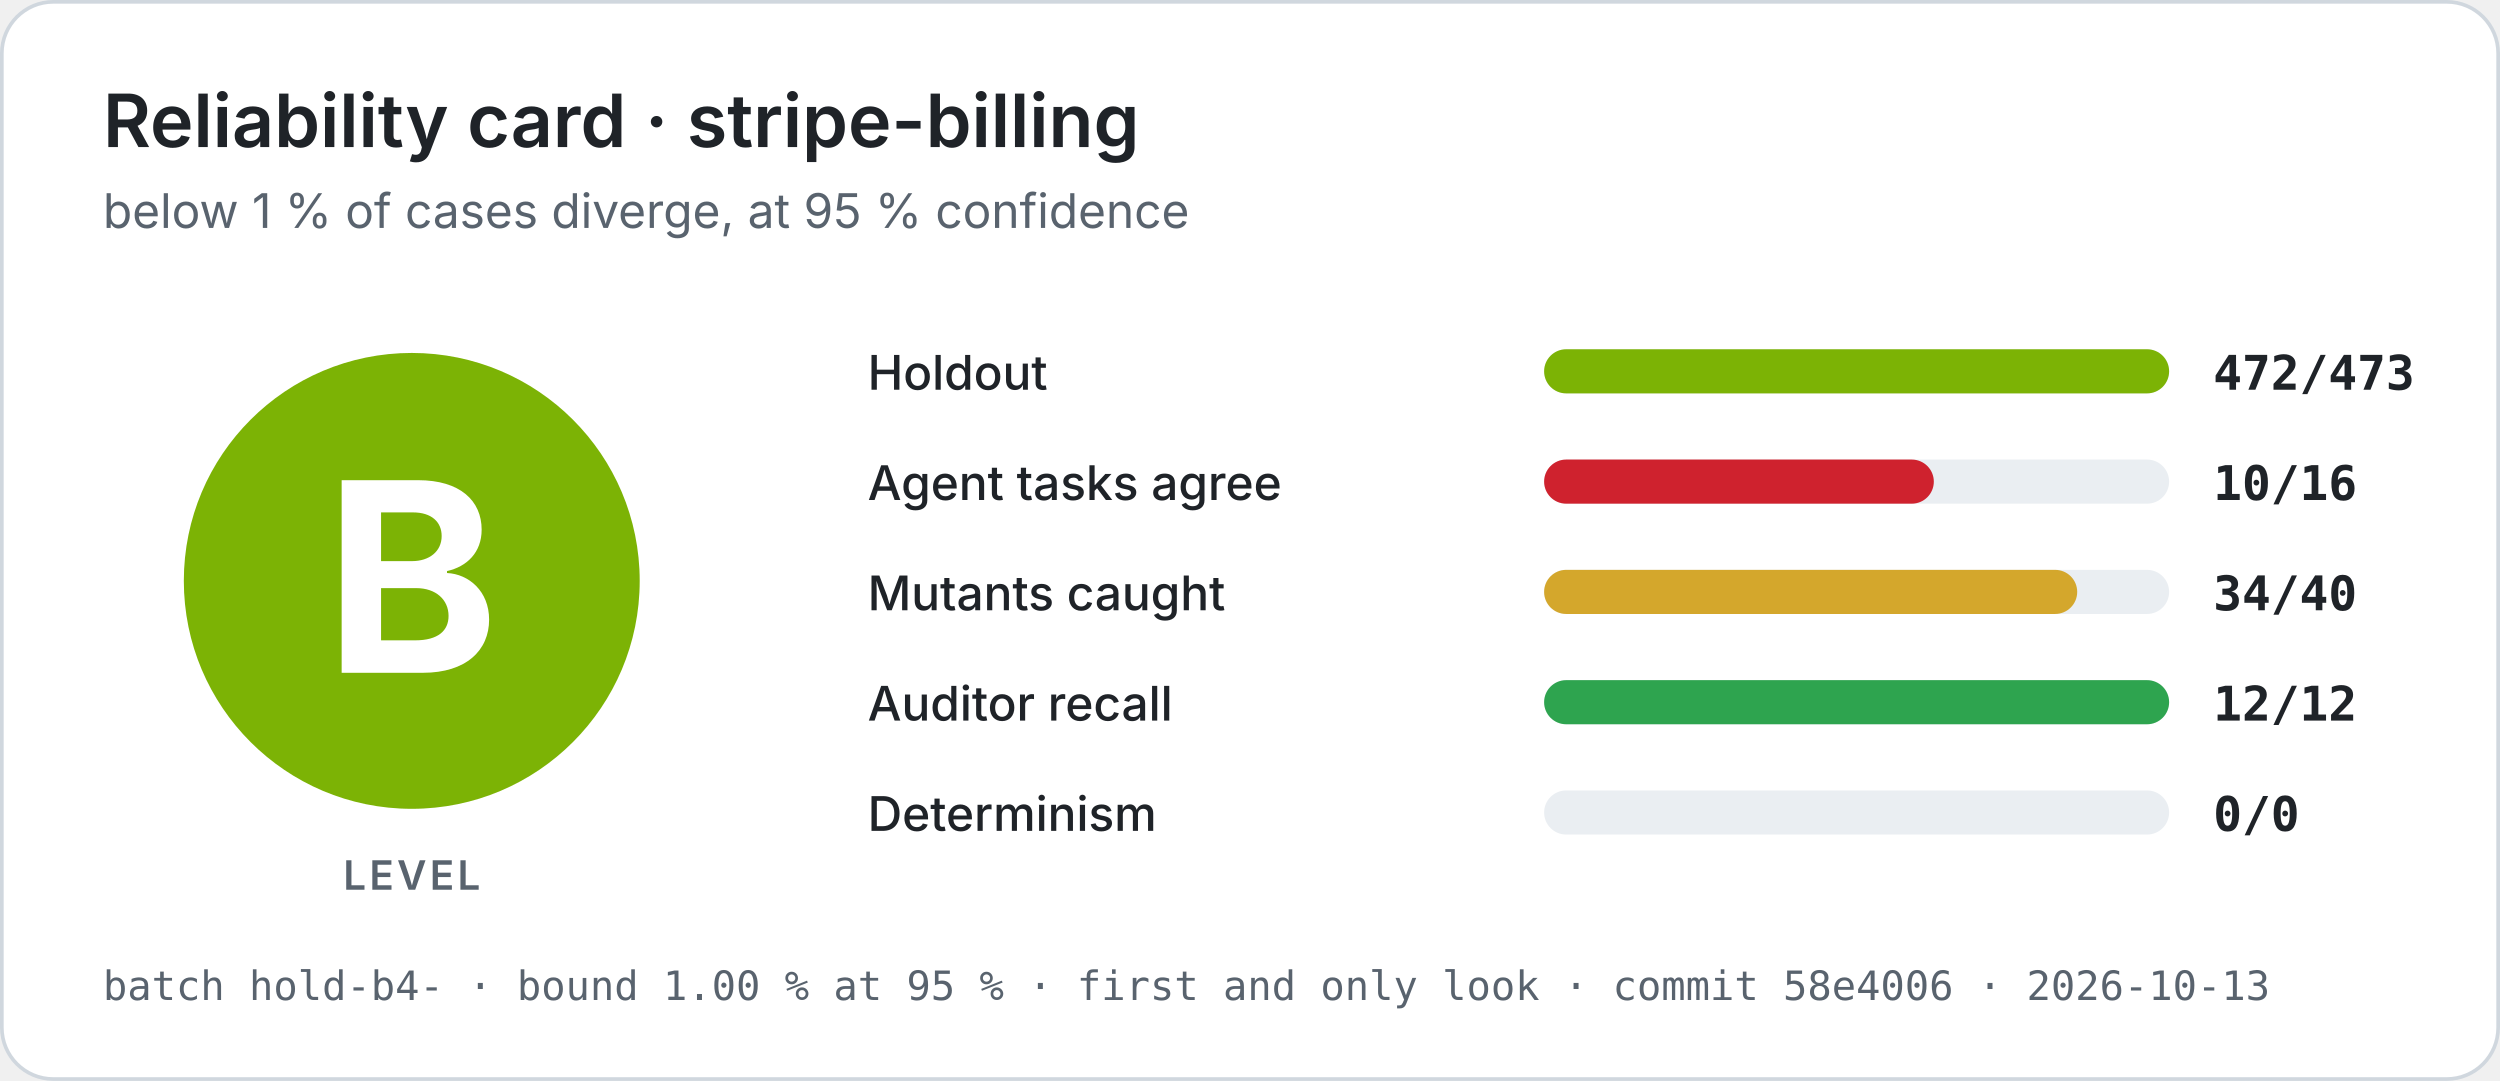
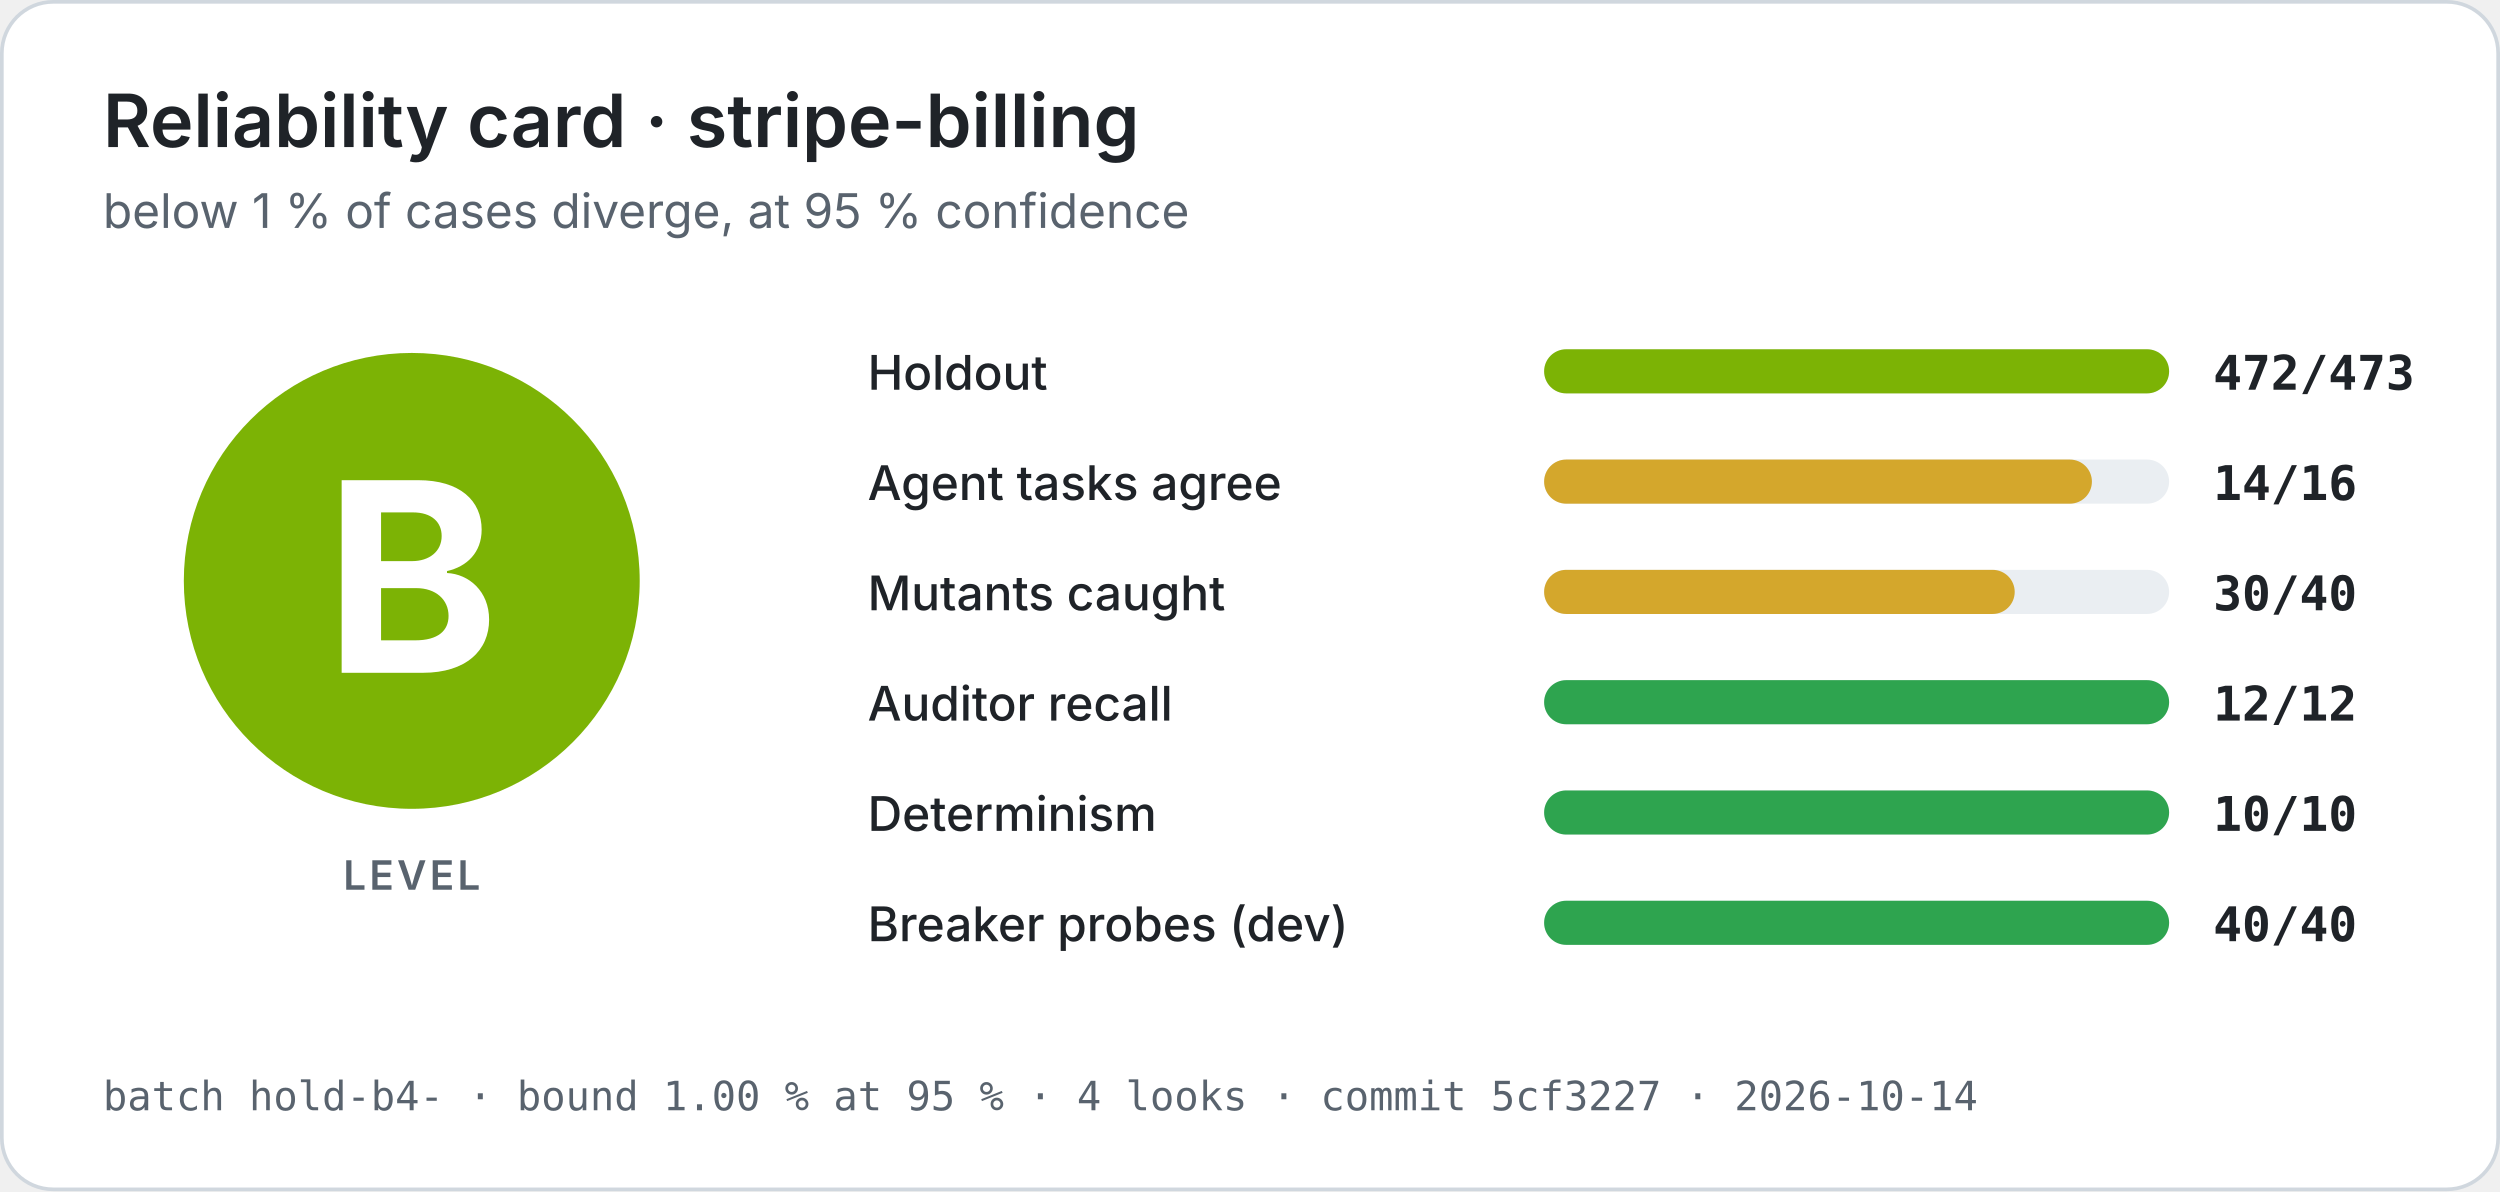
- <svg xmlns="http://www.w3.org/2000/svg" width="680" height="294" viewBox="0 0 680 294" role="img" aria-label="Reliability card: stripe-billing, level B">
+ <svg xmlns="http://www.w3.org/2000/svg" width="680" height="324" viewBox="0 0 680 324" role="img" aria-label="Reliability card: stripe-billing, level B">
  <style>
    .card { fill: #ffffff; stroke: #d0d7de; }
    .title { font: 600 20px system-ui, -apple-system, Segoe UI, sans-serif; fill: #1f2328; }
    .claim { font: 400 13px system-ui, -apple-system, Segoe UI, sans-serif; fill: #59636e; }
    .label { font: 500 13px system-ui, -apple-system, Segoe UI, sans-serif; fill: #1f2328; }
    .value { font: 600 13px ui-monospace, SFMono-Regular, Menlo, monospace; fill: #1f2328; }
    .foot { font: 400 11px ui-monospace, SFMono-Regular, Menlo, monospace; fill: #59636e; }
    .track { fill: #eaeef2; }
    .grade { font: 700 72px system-ui, -apple-system, Segoe UI, sans-serif; fill: #ffffff; }
    .caption { font: 600 11px system-ui, -apple-system, Segoe UI, sans-serif; fill: #59636e; letter-spacing: 0.08em; }
  </style>
-   <rect x="0.5" y="0.5" width="679" height="293" rx="14" class="card" />
+   <rect x="0.5" y="0.5" width="679" height="323" rx="14" class="card" />
  <text x="28" y="40" class="title">Reliability card · stripe-billing</text>
  <text x="28" y="62" class="claim">below 1 % of cases diverge, at 95 % confidence</text>
  <circle cx="112" cy="158" r="62" fill="#7cb305" />
  <text x="112" y="183" text-anchor="middle" class="grade">B</text>
  <text x="112" y="242" text-anchor="middle" class="caption">LEVEL</text>
  <text x="236" y="106" class="label">Holdout</text>
  <rect x="420" y="95" width="170" height="12" rx="6" class="track" />
  <rect x="420" y="95" width="170" height="12" rx="6" fill="#7cb305" />
  <text x="602" y="106" class="value">472/473</text>
  <text x="236" y="136" class="label">Agent tasks agree</text>
  <rect x="420" y="125" width="170" height="12" rx="6" class="track" />
-   <rect x="420" y="125" width="106" height="12" rx="6" fill="#cf222e" />
-   <text x="602" y="136" class="value">10/16</text>
+   <rect x="420" y="125" width="149" height="12" rx="6" fill="#d4a72c" />
+   <text x="602" y="136" class="value">14/16</text>
  <text x="236" y="166" class="label">Mutants caught</text>
  <rect x="420" y="155" width="170" height="12" rx="6" class="track" />
-   <rect x="420" y="155" width="145" height="12" rx="6" fill="#d4a72c" />
-   <text x="602" y="166" class="value">34/40</text>
+   <rect x="420" y="155" width="128" height="12" rx="6" fill="#d4a72c" />
+   <text x="602" y="166" class="value">30/40</text>
  <text x="236" y="196" class="label">Auditor recall</text>
  <rect x="420" y="185" width="170" height="12" rx="6" class="track" />
  <rect x="420" y="185" width="170" height="12" rx="6" fill="#2ea44f" />
  <text x="602" y="196" class="value">12/12</text>
  <text x="236" y="226" class="label">Determinism</text>
  <rect x="420" y="215" width="170" height="12" rx="6" class="track" />
-   <rect x="420" y="215" width="0" height="12" rx="6" fill="#cf222e" />
-   <text x="602" y="226" class="value">0/0</text>
-   <text x="28" y="272" class="foot">batch hold-b4-  ·  bound 1.00 % at 95 %  ·  first and only look  ·  commit 58e4006  ·  2026-10-13</text>
+   <rect x="420" y="215" width="170" height="12" rx="6" fill="#2ea44f" />
+   <text x="602" y="226" class="value">10/10</text>
+   <text x="236" y="256" class="label">Breaker probes (dev)</text>
+   <rect x="420" y="245" width="170" height="12" rx="6" class="track" />
+   <rect x="420" y="245" width="170" height="12" rx="6" fill="#2ea44f" />
+   <text x="602" y="256" class="value">40/40</text>
+   <text x="28" y="302" class="foot">batch hold-b4-  ·  bound 1.00 % at 95 %  ·  4 looks  ·  commit 5cf3227  ·  2026-10-14</text>
</svg>
